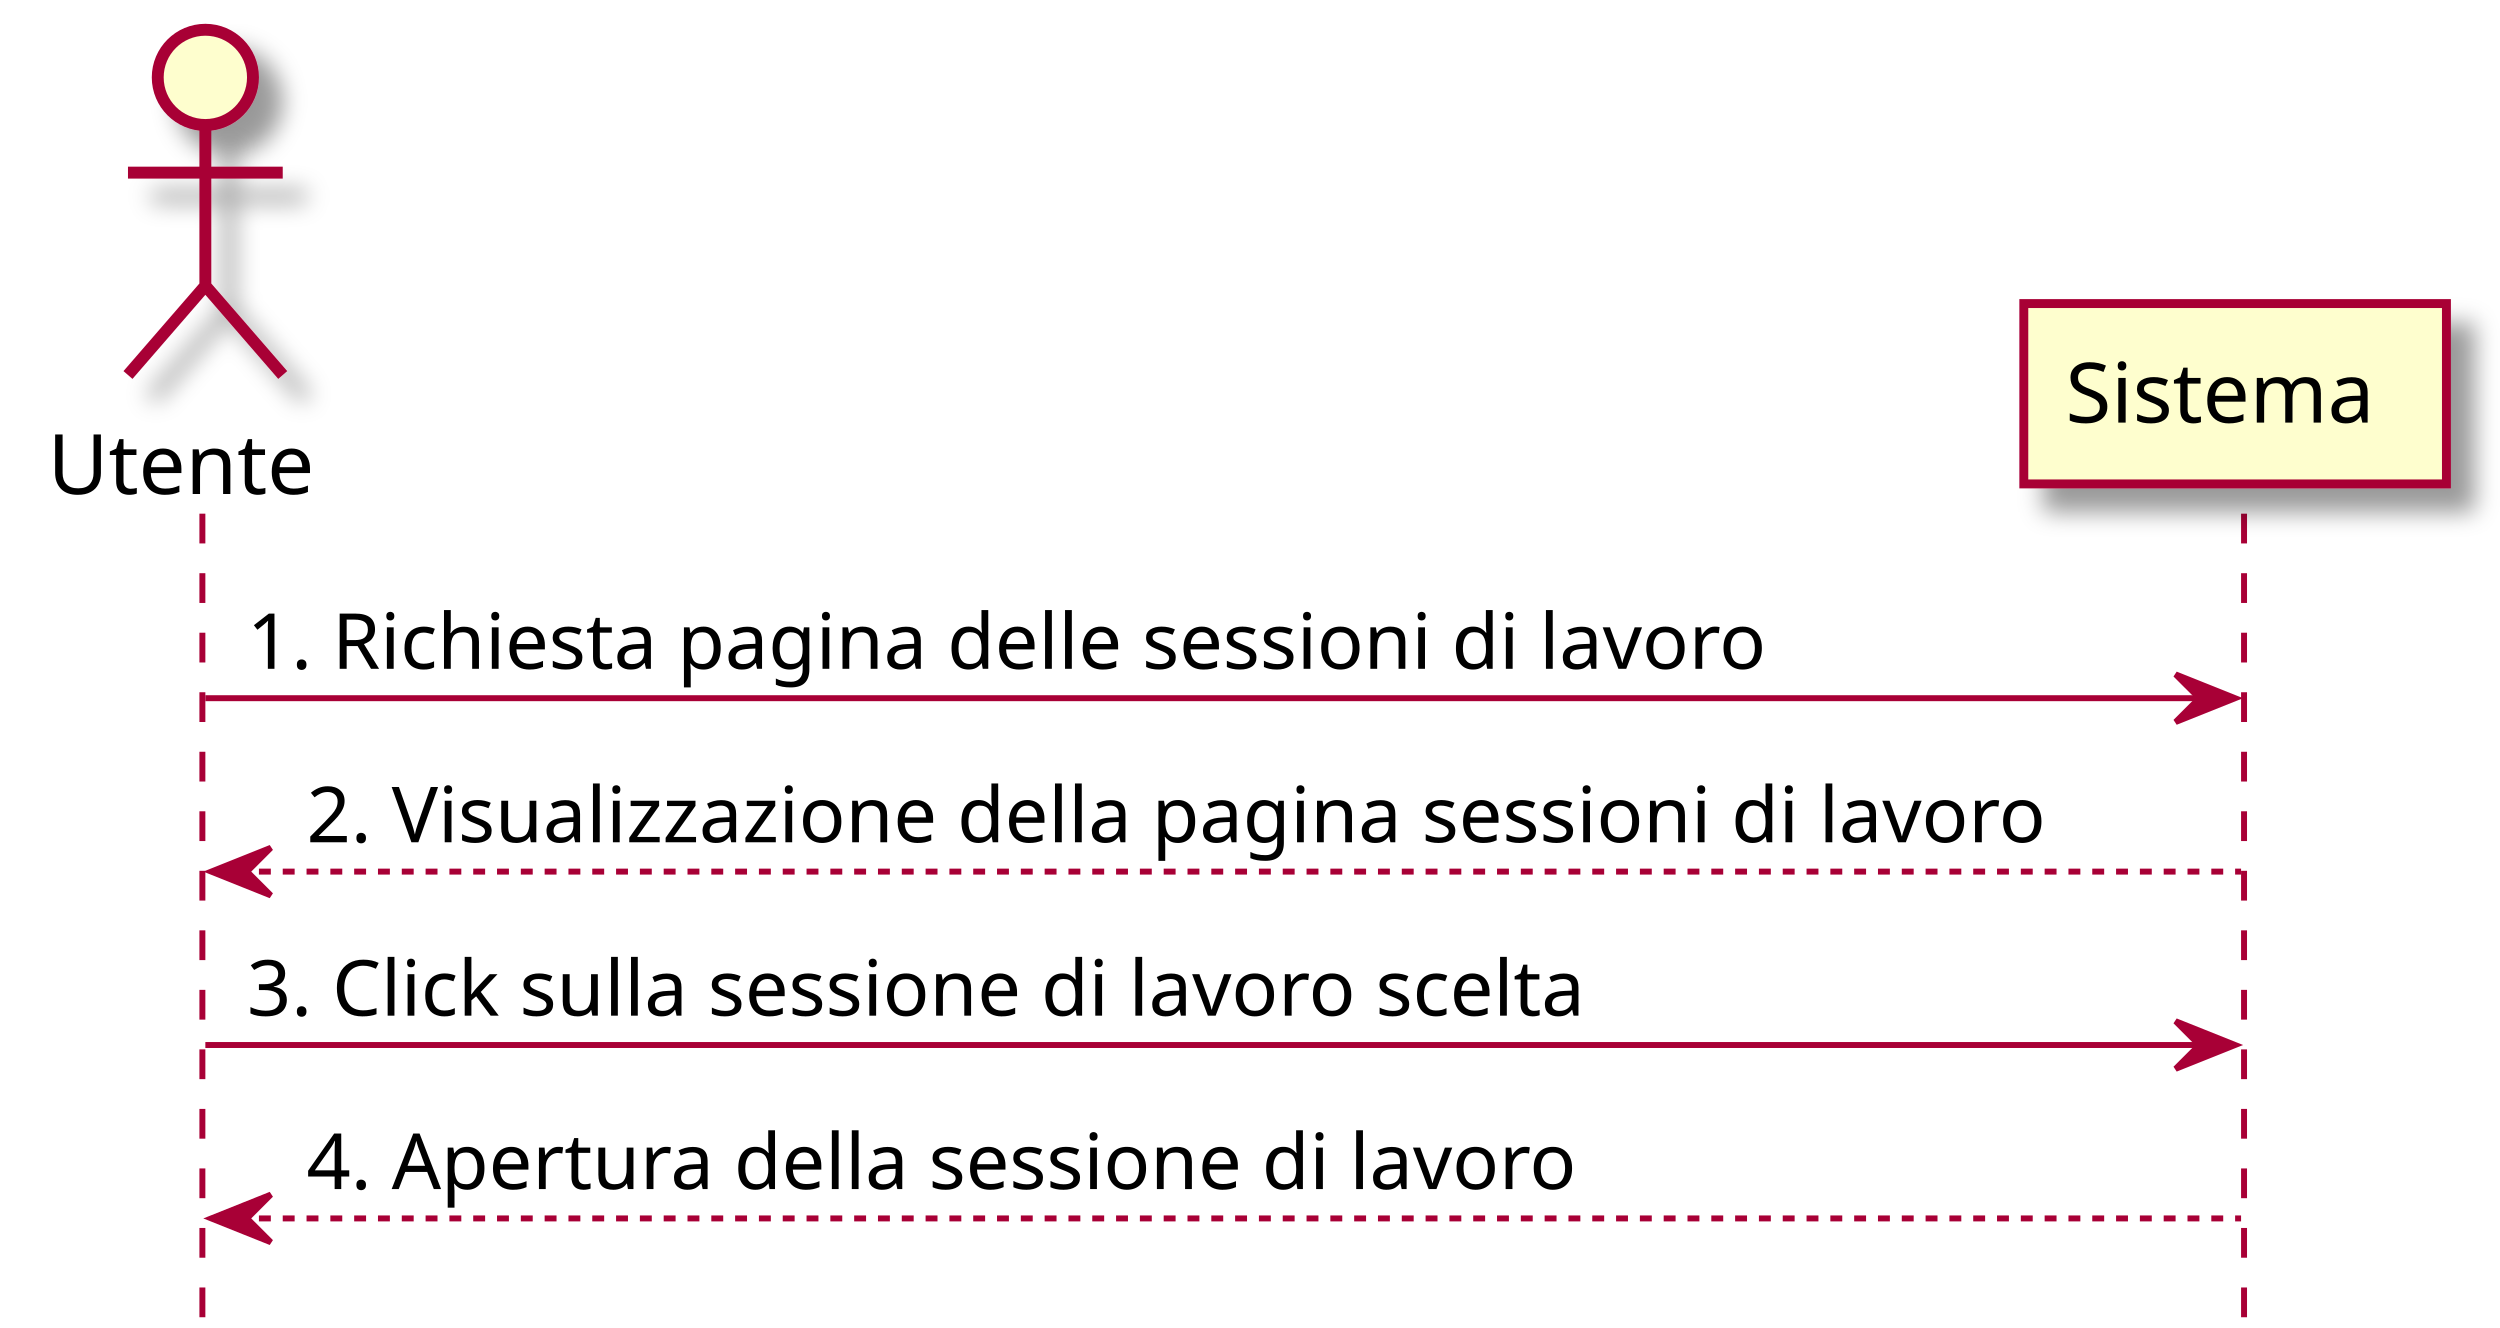
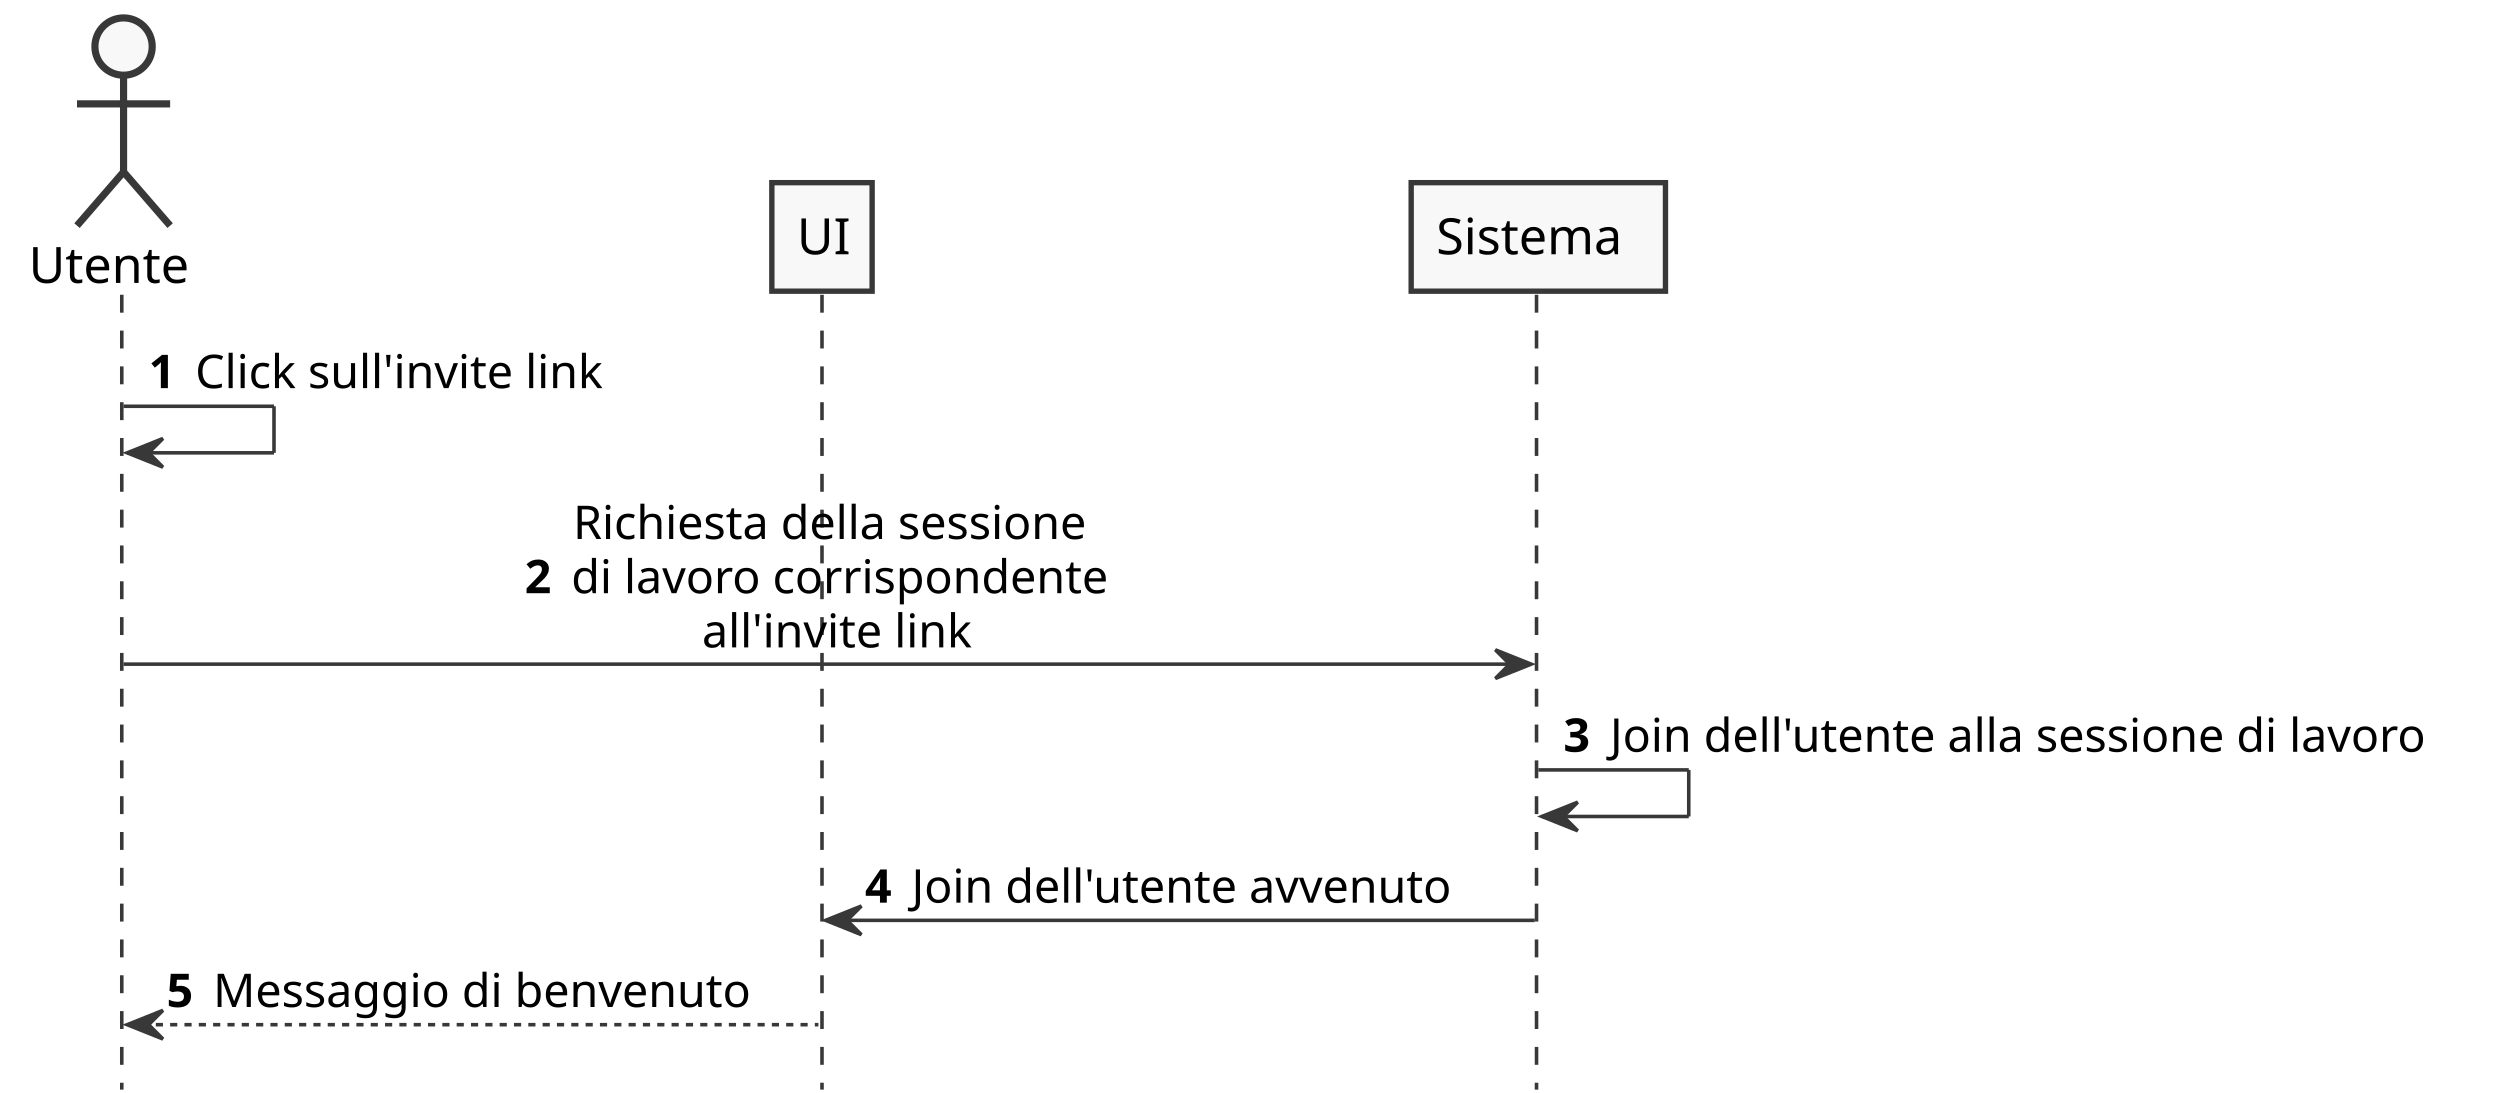
- <svg xmlns="http://www.w3.org/2000/svg" contentScriptType="application/ecmascript" contentStyleType="text/css" height="223px" preserveAspectRatio="none" style="width:420px;height:223px;" version="1.1" viewBox="0 0 420 223" width="420px" zoomAndPan="magnify">
-   <defs>
-     <filter height="300%" id="fap0bdr" width="300%" x="-1" y="-1">
-       <feGaussianBlur result="blurOut" stdDeviation="2.0" />
-       <feColorMatrix in="blurOut" result="blurOut2" type="matrix" values="0 0 0 0 0 0 0 0 0 0 0 0 0 0 0 0 0 0 .4 0" />
-       <feOffset dx="4.0" dy="4.0" in="blurOut2" result="blurOut3" />
-       <feBlend in="SourceGraphic" in2="blurOut3" mode="normal" />
-     </filter>
-   </defs>
+ <svg xmlns="http://www.w3.org/2000/svg" contentScriptType="application/ecmascript" contentStyleType="text/css" height="305px" preserveAspectRatio="none" style="width:698px;height:305px;" version="1.1" viewBox="0 0 698 305" width="698px" zoomAndPan="magnify">
+   <defs />
  <g>
-     <line style="stroke: #A80036; stroke-width: 1.0; stroke-dasharray: 5.0,5.0;" x1="34" x2="34" y1="86.297" y2="222.828" />
-     <line style="stroke: #A80036; stroke-width: 1.0; stroke-dasharray: 5.0,5.0;" x1="377" x2="377" y1="86.297" y2="222.828" />
-     <text fill="#000000" font-family="sans-serif" font-size="14" lengthAdjust="spacingAndGlyphs" textLength="47" x="8" y="82.995">Utente</text>
-     <ellipse cx="34.5" cy="13" fill="#FEFECE" filter="url(#fap0bdr)" rx="8" ry="8" style="stroke: #A80036; stroke-width: 2.0;" />
-     <path d="M34.5,21 L34.5,48 M21.5,29 L47.5,29 M34.5,48 L21.5,63 M34.5,48 L47.5,63 " fill="#FEFECE" filter="url(#fap0bdr)" style="stroke: #A80036; stroke-width: 2.0;" />
-     <rect fill="#FEFECE" filter="url(#fap0bdr)" height="30.297" style="stroke: #A80036; stroke-width: 1.5;" width="71" x="340" y="51" />
-     <text fill="#000000" font-family="sans-serif" font-size="14" lengthAdjust="spacingAndGlyphs" textLength="57" x="347" y="70.995">Sistema</text>
-     <polygon fill="#A80036" points="365.5,113.297,375.5,117.297,365.5,121.297,369.5,117.297" style="stroke: #A80036; stroke-width: 1.0;" />
-     <line style="stroke: #A80036; stroke-width: 1.0;" x1="34.5" x2="371.5" y1="117.297" y2="117.297" />
-     <text fill="#000000" font-family="sans-serif" font-size="13" lengthAdjust="spacingAndGlyphs" textLength="278" x="41.5" y="112.364">1. Richiesta pagina delle sessioni di lavoro</text>
-     <polygon fill="#A80036" points="45.5,142.43,35.5,146.43,45.5,150.43,41.5,146.43" style="stroke: #A80036; stroke-width: 1.0;" />
-     <line style="stroke: #A80036; stroke-width: 1.0; stroke-dasharray: 2.0,2.0;" x1="39.5" x2="376.5" y1="146.43" y2="146.43" />
-     <text fill="#000000" font-family="sans-serif" font-size="13" lengthAdjust="spacingAndGlyphs" textLength="319" x="51.5" y="141.497">2. Visualizzazione della pagina sessioni di lavoro</text>
-     <polygon fill="#A80036" points="365.5,171.562,375.5,175.562,365.5,179.562,369.5,175.562" style="stroke: #A80036; stroke-width: 1.0;" />
-     <line style="stroke: #A80036; stroke-width: 1.0;" x1="34.5" x2="371.5" y1="175.562" y2="175.562" />
-     <text fill="#000000" font-family="sans-serif" font-size="13" lengthAdjust="spacingAndGlyphs" textLength="248" x="41.5" y="170.629">3. Click sulla sessione di lavoro scelta</text>
-     <polygon fill="#A80036" points="45.5,200.695,35.5,204.695,45.5,208.695,41.5,204.695" style="stroke: #A80036; stroke-width: 1.0;" />
-     <line style="stroke: #A80036; stroke-width: 1.0; stroke-dasharray: 2.0,2.0;" x1="39.5" x2="376.5" y1="204.695" y2="204.695" />
-     <text fill="#000000" font-family="sans-serif" font-size="13" lengthAdjust="spacingAndGlyphs" textLength="230" x="51.5" y="199.762">4. Apertura della sessione di lavoro</text>
+     <line style="stroke: #383838; stroke-width: 1.0; stroke-dasharray: 5.0,5.0;" x1="34" x2="34" y1="82.297" y2="304.227" />
+     <line style="stroke: #383838; stroke-width: 1.0; stroke-dasharray: 5.0,5.0;" x1="229.5" x2="229.5" y1="82.297" y2="304.227" />
+     <line style="stroke: #383838; stroke-width: 1.0; stroke-dasharray: 5.0,5.0;" x1="429" x2="429" y1="82.297" y2="304.227" />
+     <text fill="#000000" font-family="sans-serif" font-size="14" lengthAdjust="spacingAndGlyphs" textLength="47" x="8" y="78.995">Utente</text>
+     <ellipse cx="34.5" cy="13" fill="#F8F8F8" rx="8" ry="8" style="stroke: #383838; stroke-width: 2.0;" />
+     <path d="M34.5,21 L34.5,48 M21.5,29 L47.5,29 M34.5,48 L21.5,63 M34.5,48 L47.5,63 " fill="#F8F8F8" style="stroke: #383838; stroke-width: 2.0;" />
+     <rect fill="#F8F8F8" height="30.297" style="stroke: #383838; stroke-width: 1.5;" width="28" x="215.5" y="51" />
+     <text fill="#000000" font-family="sans-serif" font-size="14" lengthAdjust="spacingAndGlyphs" textLength="14" x="222.5" y="70.995">UI</text>
+     <rect fill="#F8F8F8" height="30.297" style="stroke: #383838; stroke-width: 1.5;" width="71" x="394" y="51" />
+     <text fill="#000000" font-family="sans-serif" font-size="14" lengthAdjust="spacingAndGlyphs" textLength="57" x="401" y="70.995">Sistema</text>
+     <line style="stroke: #383838; stroke-width: 1.0;" x1="34.5" x2="76.5" y1="113.43" y2="113.43" />
+     <line style="stroke: #383838; stroke-width: 1.0;" x1="76.5" x2="76.5" y1="113.43" y2="126.43" />
+     <line style="stroke: #383838; stroke-width: 1.0;" x1="35.5" x2="76.5" y1="126.43" y2="126.43" />
+     <polygon fill="#383838" points="45.5,122.43,35.5,126.43,45.5,130.43,41.5,126.43" style="stroke: #383838; stroke-width: 1.0;" />
+     <text fill="#000000" font-family="sans-serif" font-size="13" font-weight="bold" lengthAdjust="spacingAndGlyphs" textLength="9" x="41.5" y="108.364">1</text>
+     <text fill="#000000" font-family="sans-serif" font-size="13" lengthAdjust="spacingAndGlyphs" textLength="128" x="54.5" y="108.364">Click sull'invite link</text>
+     <polygon fill="#383838" points="417.5,181.43,427.5,185.43,417.5,189.43,421.5,185.43" style="stroke: #383838; stroke-width: 1.0;" />
+     <line style="stroke: #383838; stroke-width: 1.0;" x1="34.5" x2="423.5" y1="185.43" y2="185.43" />
+     <text fill="#000000" font-family="sans-serif" font-size="13" font-weight="bold" lengthAdjust="spacingAndGlyphs" textLength="9" x="146.5" y="165.629">2</text>
+     <text fill="#000000" font-family="sans-serif" font-size="13" lengthAdjust="spacingAndGlyphs" textLength="157" x="160" y="150.497">Richiesta della sessione</text>
+     <text fill="#000000" font-family="sans-serif" font-size="13" lengthAdjust="spacingAndGlyphs" textLength="158" x="159.5" y="165.629">di lavoro corrispondente</text>
+     <text fill="#000000" font-family="sans-serif" font-size="13" lengthAdjust="spacingAndGlyphs" textLength="85" x="196" y="180.762">all'invite link</text>
+     <line style="stroke: #383838; stroke-width: 1.0;" x1="429.5" x2="471.5" y1="214.961" y2="214.961" />
+     <line style="stroke: #383838; stroke-width: 1.0;" x1="471.5" x2="471.5" y1="214.961" y2="227.961" />
+     <line style="stroke: #383838; stroke-width: 1.0;" x1="430.5" x2="471.5" y1="227.961" y2="227.961" />
+     <polygon fill="#383838" points="440.5,223.961,430.5,227.961,440.5,231.961,436.5,227.961" style="stroke: #383838; stroke-width: 1.0;" />
+     <text fill="#000000" font-family="sans-serif" font-size="13" font-weight="bold" lengthAdjust="spacingAndGlyphs" textLength="9" x="436.5" y="209.895">3</text>
+     <text fill="#000000" font-family="sans-serif" font-size="13" lengthAdjust="spacingAndGlyphs" textLength="248" x="449.5" y="209.895">Join dell'utente alla sessione di lavoro</text>
+     <polygon fill="#383838" points="240.5,252.961,230.5,256.961,240.5,260.961,236.5,256.961" style="stroke: #383838; stroke-width: 1.0;" />
+     <line style="stroke: #383838; stroke-width: 1.0;" x1="234.5" x2="428.5" y1="256.961" y2="256.961" />
+     <text fill="#000000" font-family="sans-serif" font-size="13" font-weight="bold" lengthAdjust="spacingAndGlyphs" textLength="9" x="241.5" y="252.028">4</text>
+     <text fill="#000000" font-family="sans-serif" font-size="13" lengthAdjust="spacingAndGlyphs" textLength="163" x="254.5" y="252.028">Join dell'utente avvenuto</text>
+     <polygon fill="#383838" points="45.5,282.094,35.5,286.094,45.5,290.094,41.5,286.094" style="stroke: #383838; stroke-width: 1.0;" />
+     <line style="stroke: #383838; stroke-width: 1.0; stroke-dasharray: 2.0,2.0;" x1="39.5" x2="228.5" y1="286.094" y2="286.094" />
+     <text fill="#000000" font-family="sans-serif" font-size="13" font-weight="bold" lengthAdjust="spacingAndGlyphs" textLength="9" x="46.5" y="281.161">5</text>
+     <text fill="#000000" font-family="sans-serif" font-size="13" lengthAdjust="spacingAndGlyphs" textLength="158" x="59.5" y="281.161">Messaggio di benvenuto</text>
  </g>
</svg>
